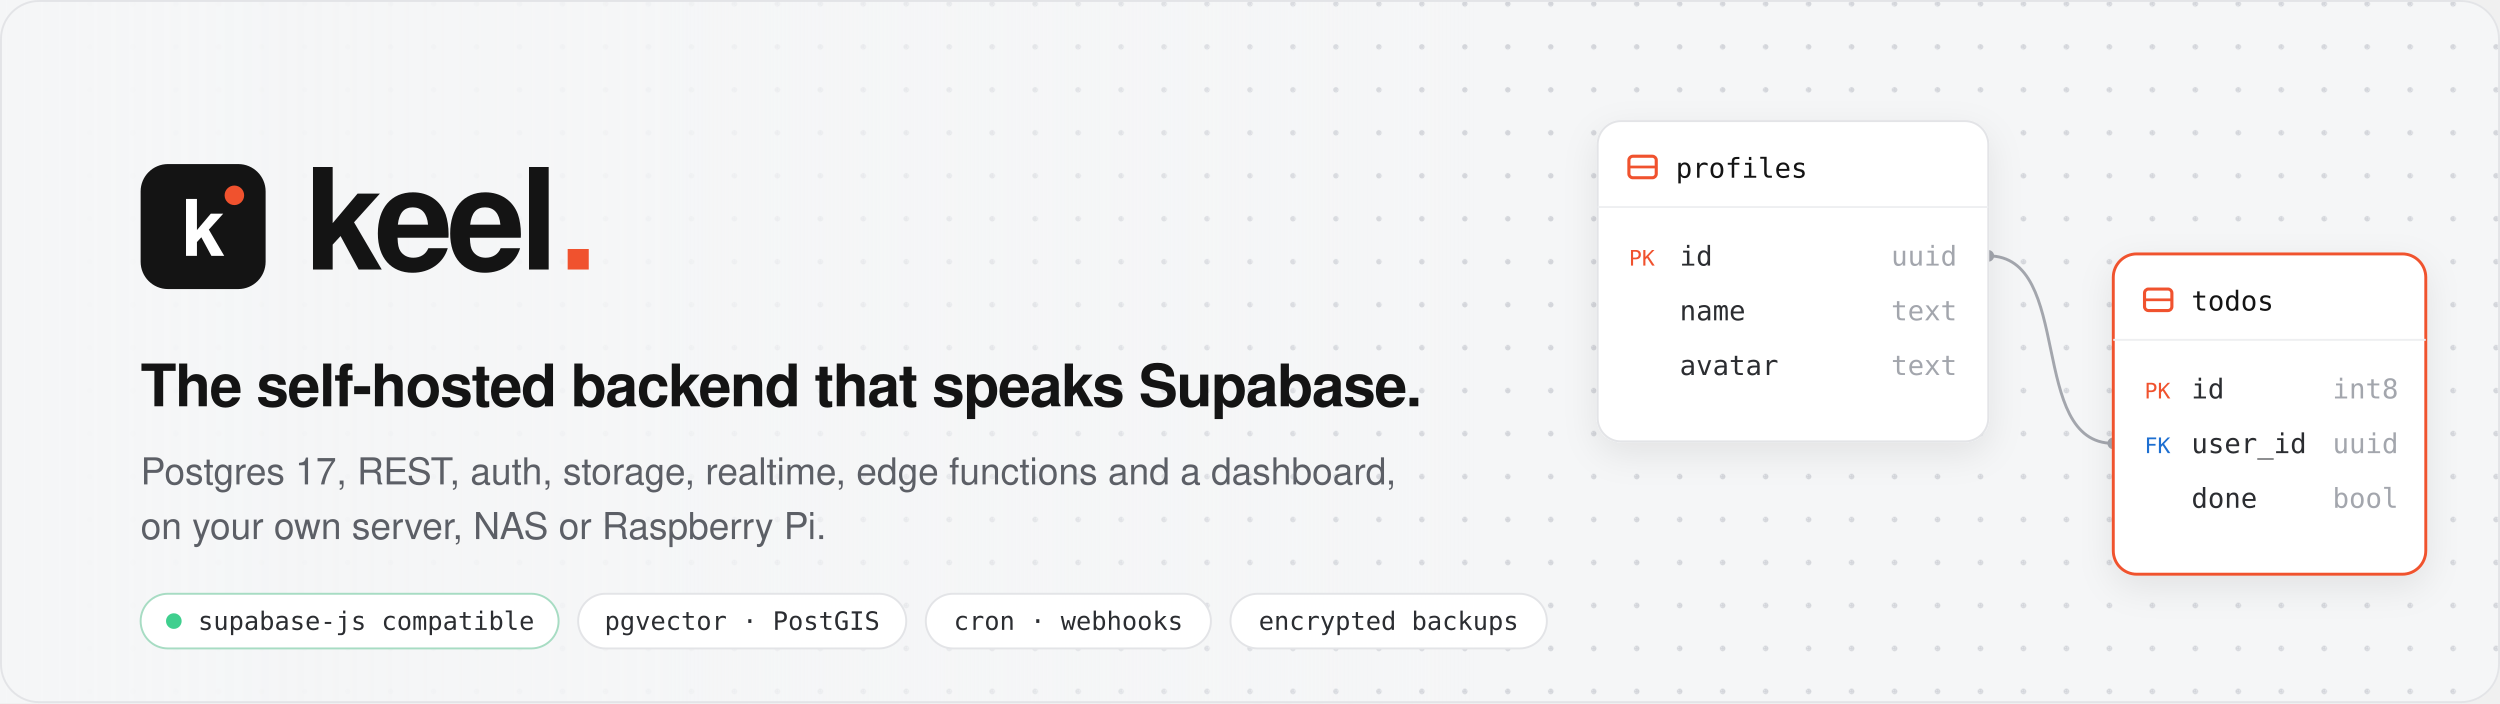
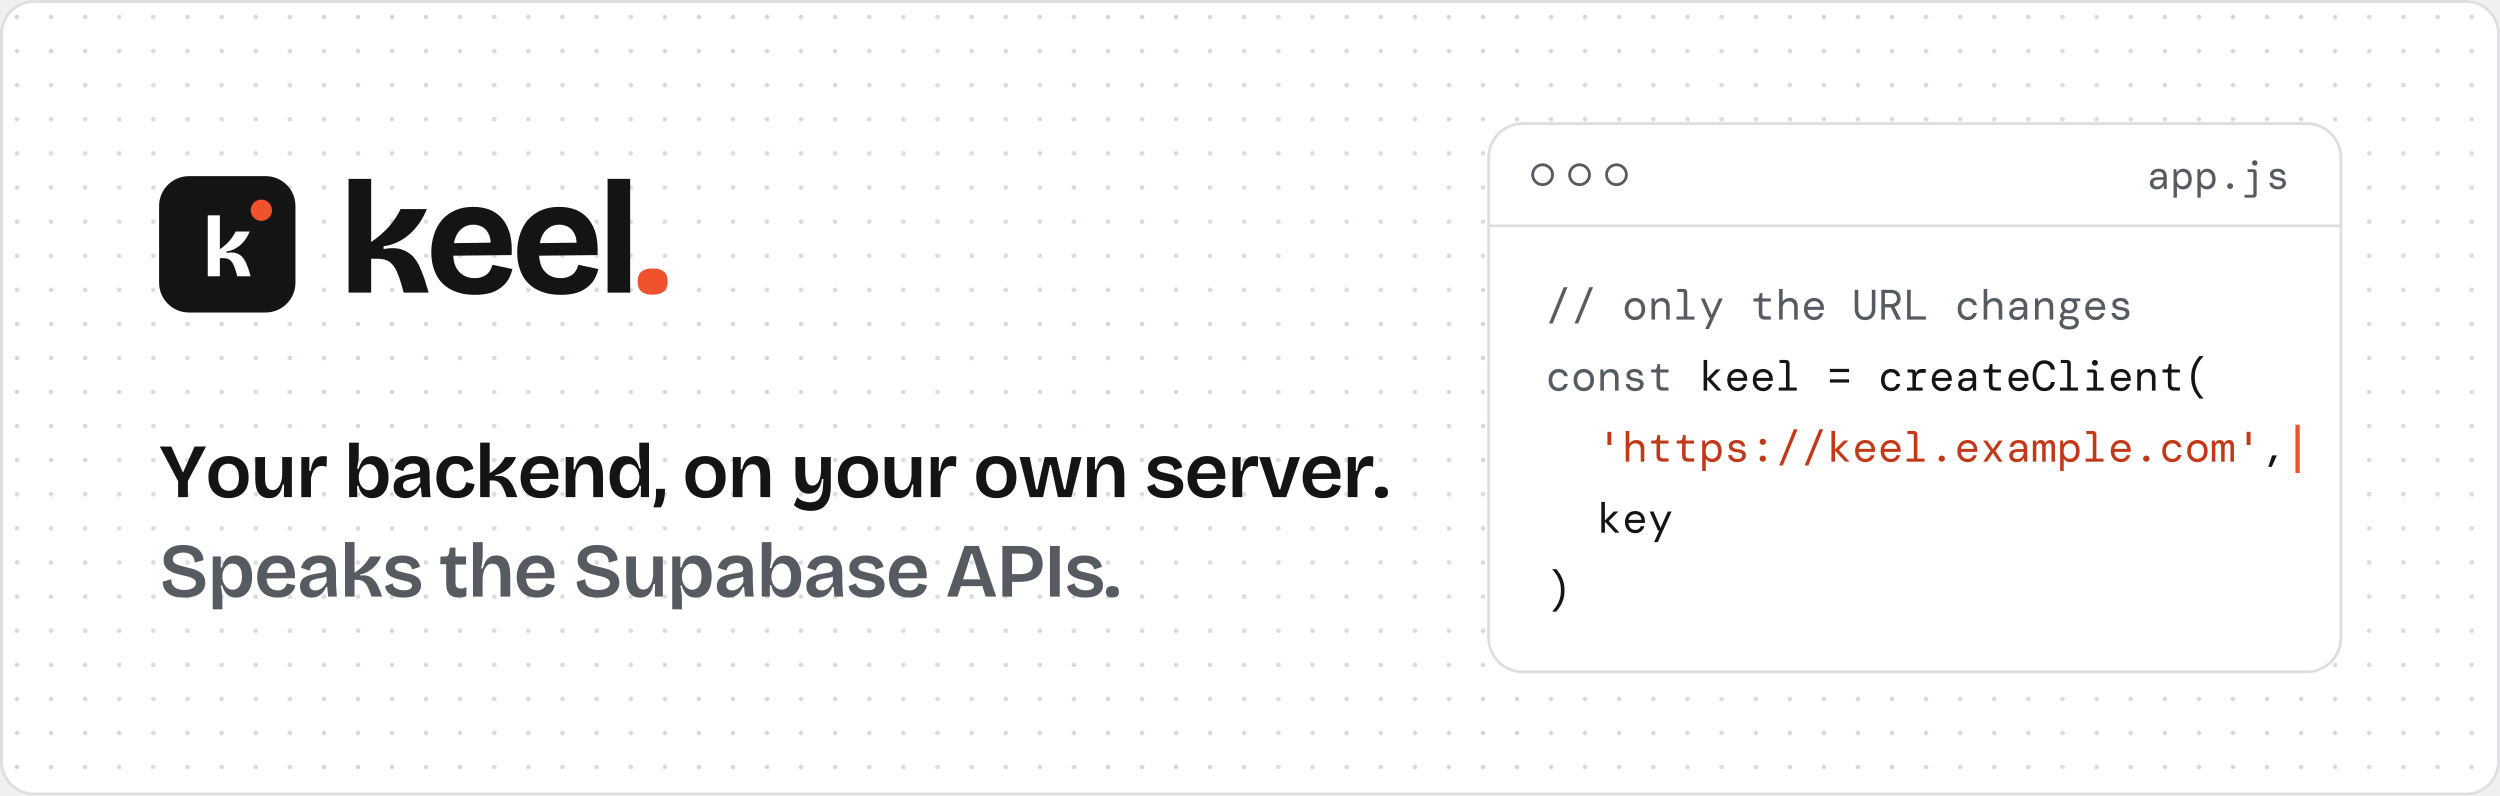
- <svg xmlns="http://www.w3.org/2000/svg" width="1280" height="360" viewBox="0 0 1280 360" role="img" aria-labelledby="t d">
+ <svg xmlns="http://www.w3.org/2000/svg" width="1760" height="560" viewBox="0 0 1760 560" role="img" aria-labelledby="t d">
+   <style>
+ .cover{transform-box:fill-box;transform-origin:100% 50%;transform:scaleX(0)}
+ .p{transform-box:fill-box;transform-origin:50% 50%;opacity:0}
+ @media (prefers-reduced-motion:no-preference){
+ .cover{animation:type 9s steps(27,end) infinite}
+ .c{animation:caret 9s steps(27,end) infinite,blink 1.1s step-end infinite}
+ .p{animation:pulse 3s ease-out infinite}
+ }
+ @keyframes type{0%,12%{transform:scaleX(1)}46%,90%{transform:scaleX(0)}100%{transform:scaleX(1)}}
+ @keyframes caret{0%,12%{transform:translateX(-486px)}46%,90%{transform:translateX(0)}100%{transform:translateX(-486px)}}
+ @keyframes blink{0%{opacity:1}50%{opacity:0}}
+ @keyframes pulse{0%{transform:scale(1);opacity:.8}70%,100%{transform:scale(2.6);opacity:0}}
+ </style>
  <defs>
-     <pattern id="dots" width="22" height="22" patternUnits="userSpaceOnUse">
-       <circle cx="2" cy="2" r="1.4" fill="#d3d5da" />
+     <pattern id="dg" width="24" height="24" patternUnits="userSpaceOnUse">
+       <circle cx="12" cy="12" r="1.6" fill="#D3D5DA" />
    </pattern>
-     <linearGradient id="fade" x1="0" x2="1" y1="0" y2="0">
-       <stop offset="0" stop-color="#f5f6f7" stop-opacity="1" />
-       <stop offset="0.45" stop-color="#f5f6f7" stop-opacity="0.85" />
-       <stop offset="1" stop-color="#f5f6f7" stop-opacity="0" />
-     </linearGradient>
-     <filter id="shadow" x="-10%" y="-10%" width="120%" height="140%">
-       <feDropShadow dx="0" dy="6" stdDeviation="9" flood-color="#141414" flood-opacity="0.08" />
-     </filter>
+     <clipPath id="r">
+       <rect width="1760" height="560" rx="24" />
+     </clipPath>
+     <path id="g0" d="M208 0L66 0L66-715L208-715L208-318Q239-339 268-364Q296-388 320-415Q343-442 362-470Q380-498 393-525L393-525L558-525Q543-487 519-449Q494-410 461-378Q427-345 383-322Q339-299 286-291L286-291L286-274Q353-286 397-272Q441-258 470-228Q498-197 515-158Q532-118 546-78L546-78L569 0L412 0L399-49Q385-98 368-135Q351-172 324-193Q296-213 248-213L248-213L208-213L208 0Z" />
+     <path id="g1" d="M310 14L310 14Q245 14 195-4Q144-22 109-56Q74-90 56-140Q37-190 37-253L37-253Q37-315 55-368Q72-420 106-459Q140-497 189-518Q238-539 300-539L300-539Q360-539 407-520Q454-500 486-461Q517-422 532-366Q546-309 542-236L542-236L175-232Q179-165 212-131L212-131Q249-91 310-91L310-91Q338-91 358-99Q377-106 390-118Q402-130 410-145Q417-160 422-175L422-175L547-148Q538-111 521-82Q503-52 474-31Q445-9 405 3Q364 14 310 14ZM179-311L179-311L410-314Q409-341 401-361L401-361Q387-395 361-411Q334-427 302-427L302-427Q264-427 235-407Q206-387 190-349L190-349Q183-331 179-311Z" />
+     <path id="g2" d="M208 0L66 0L66-715L208-715L208 0Z" />
+     <path id="g3" d="M116 13L116 13Q69 13 46-7Q22-27 22-69L22-69Q22-112 46-132Q69-152 116-152L116-152Q164-152 188-132Q211-112 211-69L211-69Q211 13 116 13Z" />
+     <path id="g4" d="M375 0L248 0L248-208L9-660L159-660L309-325L314-325L463-660L612-660L375-210L375 0Z" />
+     <path id="g5" d="M303 13L303 13Q226 13 167-19Q108-50 75-112Q41-173 41-263L41-263Q41-355 76-416Q110-476 169-506Q228-536 302-536L302-536Q379-536 438-505Q497-474 531-413Q565-351 565-260L565-260Q565-168 531-107Q497-46 438-17Q378 13 303 13ZM308-83L308-83Q350-83 379-103Q408-122 424-161Q439-200 439-254L439-254Q439-311 423-352Q406-392 376-414Q345-436 299-436L299-436Q259-436 229-417Q199-397 184-359Q168-321 168-265L168-265Q168-177 206-130Q243-83 308-83Z" />
+     <path id="g6" d="M244 13L244 13Q154 13 109-49Q63-110 63-235L63-235L63-523L190-523L190-249Q190-170 214-131Q238-92 288-92L288-92Q317-92 339-107Q361-121 377-148Q393-174 403-209Q412-244 414-286L414-286L414-523L540-523L540 0L436 0L438-165L420-165Q407-102 384-63Q360-24 326-6Q292 13 244 13Z" />
+     <path id="g7" d="M197 0L71 0L71-523L177-523L175-343L193-343Q202-407 221-450Q240-492 274-514Q308-535 358-535L358-535Q368-535 380-534Q391-533 405-529L405-529L400-396Q384-402 368-405Q351-407 337-407L337-407Q298-407 270-387Q241-367 224-331Q206-294 197-244L197-244L197 0Z" />
+     <path id="g9" d="M371 13L371 13Q321 13 285-7Q249-26 227-62Q204-98 194-148L194-148L176-148L177 0L71 0L71-710L197-710L197-541Q197-517 194-489Q191-461 186-432Q181-402 175-372L175-372L196-372Q209-420 231-457Q252-493 287-514Q322-535 373-535L373-535Q438-535 486-501Q533-466 559-405Q585-343 585-259L585-259Q585-177 560-116Q534-55 487-21Q439 13 371 13ZM331-91L331-91Q368-91 396-112Q424-133 439-171Q453-209 453-261L453-261Q453-311 439-349Q425-387 398-409Q371-431 332-431L332-431Q306-431 284-421Q262-410 246-393Q230-375 219-354Q208-333 203-311Q197-288 197-269L197-269L197-252Q197-227 205-199Q213-170 230-146Q247-122 272-107Q297-91 331-91Z" />
+     <path id="ga" d="M192 13L192 13Q149 13 115-4Q81-20 62-53Q42-86 42-135L42-135Q42-176 58-205Q73-234 104-253Q135-271 181-284Q227-296 289-305L289-305Q323-310 345-315Q366-320 376-331Q386-341 386-362L386-362Q386-393 365-416Q343-438 295-438L295-438Q266-438 240-428Q213-418 194-397Q175-375 168-340L168-340L55-375Q66-415 87-445Q108-474 139-495Q170-516 210-526Q250-536 298-536L298-536Q371-536 418-513Q465-489 488-440Q511-390 511-312L511-312L511-214Q511-180 513-144Q514-107 517-71Q519-34 523 0L523 0L410 0Q406-28 403-60Q400-92 398-125L398-125L382-125Q368-87 342-56Q316-24 279-6Q241 13 192 13ZM242-80L242-80Q262-80 283-87Q303-94 323-108Q343-122 360-143Q377-163 389-191L389-191L387-261Q379-257 369-254L369-254Q344-246 317-242Q289-238 262-233Q234-227 212-219Q190-210 177-195Q164-179 164-152L164-152Q164-118 186-99Q208-80 242-80Z" />
+     <path id="gb" d="M306 13L306 13Q238 13 189-7Q139-27 107-64Q74-100 58-149Q42-198 42-255L42-255Q42-316 59-367Q75-418 108-456Q141-494 190-515Q238-536 301-536L301-536Q364-536 411-515Q457-494 486-457Q515-419 525-369L525-369L407-332Q405-362 391-386Q377-409 353-422Q329-435 296-435L296-435Q264-435 241-423Q217-410 202-387Q186-364 178-332Q169-299 169-259L169-259Q169-204 184-165Q199-126 230-105Q261-83 307-83L307-83Q348-83 374-99Q399-114 413-139Q426-164 429-194L429-194L541-169Q535-128 518-95Q501-62 472-38Q442-13 401 0Q360 13 306 13Z" />
+     <path id="gc" d="M195 0L71 0L71-711L195-711L195-312Q229-333 260-359Q291-384 317-412Q343-440 363-469Q383-497 396-523L396-523L541-523Q525-484 499-446Q473-408 439-376Q404-344 361-321Q318-297 269-288L269-288L269-274Q331-283 373-268Q415-253 444-223Q473-193 493-154Q512-114 529-73L529-73L555 0L416 0L400-48Q381-98 361-137Q340-175 310-197Q279-218 231-218L231-218L195-218L195 0Z" />
+     <path id="gd" d="M307 13L307 13Q244 13 195-5Q145-23 111-58Q77-92 59-141Q41-190 41-252Q41-314 59-366Q76-418 109-456Q142-494 190-515Q237-536 298-536L298-536Q355-536 400-517Q445-498 476-461Q507-423 522-368Q537-312 532-239L532-239L163-236Q167-163 202-124L202-124Q240-81 307-81L307-81Q337-81 358-89Q378-96 392-109Q406-121 415-137Q423-153 428-171L428-171L538-146Q530-109 512-80Q494-51 466-30Q437-9 398 2Q359 13 307 13ZM167-309L167-309L417-312Q415-342 406-365L406-365Q391-401 363-419Q335-436 299-436L299-436Q258-436 227-415Q196-393 180-353L180-353Q172-333 167-309Z" />
+     <path id="ge" d="M197 0L71 0L71-523L176-523L173-363L191-363Q205-422 229-460Q252-498 289-517Q326-536 375-536L375-536Q464-536 511-473Q557-410 557-278L557-278L557 0L430 0L430-265Q430-350 405-390Q379-429 329-429L329-429Q287-429 258-403Q229-376 214-333Q198-289 197-237L197-237L197 0Z" />
+     <path id="gf" d="M258 13L258 13Q192 13 144-21Q95-55 69-117Q43-178 43-262L43-262Q43-341 67-403Q91-464 138-500Q184-535 253-535L253-535Q306-535 341-515Q375-494 397-458Q419-421 432-372L432-372L453-372Q447-403 442-434Q437-465 434-494Q430-522 430-545L430-545L430-710L557-710L557 0L450 0L452-148L433-148Q422-96 399-60Q376-24 342-6Q307 13 258 13ZM298-91L298-91Q331-91 356-107Q381-122 398-146Q414-170 423-199Q431-227 431-252L431-252L431-269Q431-288 426-310Q420-332 410-354Q399-375 383-393Q366-410 345-421Q323-431 297-431L297-431Q258-431 231-409Q204-387 190-349Q175-311 175-260Q175-209 190-171Q205-133 233-112Q260-91 298-91Z" />
+     <path id="gg" d="M102 133L3 133Q21 87 29 48Q36 9 38-29Q39-67 39-109L39-109L156-109Q156-46 149-1Q141 45 129 78Q116 110 102 133L102 133Z" />
+     <path id="gh" d="M265 179L265 179Q225 179 184 171Q143 163 108 147Q72 130 48 104L48 104L91 0Q120 33 166 50Q212 67 259 67L259 67Q314 67 350 45Q386 22 405-25Q424-72 426-142L426-142L433-237L412-237Q402-169 379-127Q356-84 322-65Q287-45 241-45L241-45Q184-45 145-74Q106-103 87-160Q67-217 67-301L67-301L67-523L194-523L194-330Q194-236 217-194Q240-151 287-151L287-151Q312-151 333-165Q354-178 369-204Q383-229 392-267Q400-305 401-354L401-354L401-523L528-523L528-137Q528-74 518-24Q507 27 486 65Q465 102 434 128Q402 154 360 167Q318 179 265 179Z" />
+     <path id="gi" d="M325 0L151 0L18-523L150-523L233-102L251-102L346-523L500-523L598-102L616-102L697-523L826-523L693 0L518 0L428-419L413-419L325 0Z" />
+     <path id="gj" d="M274 13L274 13Q221 13 179 3Q136-8 106-28Q76-47 58-75Q40-102 36-136L36-136L135-173Q137-147 155-127Q173-106 205-94Q237-82 282-82L282-82Q332-82 360-98Q387-113 387-142L387-142Q387-163 372-176Q357-188 329-197Q300-205 260-213L260-213Q223-221 186-232Q148-242 117-260Q85-277 66-306Q46-334 46-378L46-378Q46-426 72-461Q97-496 146-516Q194-536 263-536L263-536Q328-536 376-518Q423-500 453-467Q483-433 491-387L491-387L387-354Q384-382 368-402Q352-421 325-431Q298-441 262-441L262-441Q216-441 190-425Q164-409 164-382L164-382Q164-360 181-347Q197-334 227-326Q256-318 294-310L294-310Q334-302 372-292Q409-281 439-264Q469-247 487-220Q505-192 505-149L505-149Q505-97 477-61Q449-24 398-6Q346 13 274 13Z" />
+     <path id="gk" d="M366 0L192 0L13-522L153-522L274-101L289-101L410-522L546-522L366 0Z" />
+     <path id="gl" d="M106 12L106 12Q65 12 44-6Q23-24 23-62L23-62Q23-101 44-119Q65-137 106-137L106-137Q149-137 171-119Q192-101 192-62L192-62Q192 12 106 12Z" />
+     <path id="gm" d="M324 13L324 13Q259 13 208 1Q157-12 122-39Q86-65 67-104Q48-142 47-194L47-194L159-227Q158-179 179-148Q200-116 240-101Q279-86 330-86L330-86Q379-86 413-98Q446-110 463-131Q480-151 480-177L480-177Q480-206 459-224Q438-241 403-253Q367-264 322-274L322-274Q273-285 227-298Q180-311 142-333Q104-355 82-390Q59-424 59-477L59-477Q59-537 89-581Q119-624 177-649Q234-673 314-673L314-673Q393-673 452-650Q511-626 544-581Q577-536 579-475L579-475L464-443Q464-476 454-501Q443-525 423-542Q403-558 376-566Q348-574 313-574L313-574Q272-574 242-563Q211-552 195-533Q179-513 179-487L179-487Q179-455 203-436Q227-417 267-406Q306-394 353-383L353-383Q396-374 440-361Q483-348 520-327Q557-306 580-271Q602-235 602-181L602-181Q602-123 571-79Q540-35 478-11Q416 13 324 13Z" />
+     <path id="gn" d="M197 166L71 166L71-523L177-523L176-381L193-380Q203-430 226-465Q248-500 283-518Q318-536 366-536L366-536Q436-536 485-502Q534-467 560-405Q585-342 585-259L585-259Q585-181 562-120Q538-58 491-23Q443 13 373 13L373 13Q322 13 287-7Q252-27 230-62Q208-97 194-143L194-143L176-143Q182-116 187-88Q191-59 194-32Q197-4 197 21L197 21L197 166ZM332-90L332-90Q371-90 398-112Q425-133 439-172Q453-210 453-260L453-260Q453-312 439-350Q424-388 396-409Q368-430 330-430L330-430Q297-430 272-415Q247-400 230-376Q213-351 205-323Q197-295 197-268L197-268L197-251Q197-231 203-210Q208-188 219-167Q230-145 246-128Q262-110 284-100Q306-90 332-90Z" />
+     <path id="go" d="M254 12L254 12Q171 12 132-33Q93-77 93-171L93-171L93-422L16-422L18-522L69-522Q98-522 112-531Q126-540 129-563L129-563L141-639L214-639L214-523L352-523L352-418L214-418L214-176Q214-139 232-122Q249-105 284-105L284-105Q303-105 322-110Q340-114 356-125L356-125L356-5Q325 5 300 9Q274 12 254 12Z" />
+     <path id="gp" d="M197 0L71 0L71-710L198-710L198-547Q198-526 197-504Q195-482 192-459Q189-436 186-413Q182-390 178-367L178-367L199-367Q213-421 235-459Q257-496 292-516Q326-536 376-536L376-536Q467-536 512-473Q557-409 557-280L557-280L557 0L430 0L430-262Q430-348 405-389Q379-430 328-430L328-430Q286-430 258-405Q230-379 215-337Q200-295 197-242L197-242L197 0Z" />
+     <path id="gq" d="M159 0L22 0L250-660L435-660L663 0L525 0L482-136L202-136L159 0ZM230-225L455-225L350-559L336-559L230-225Z" />
+     <path id="gr" d="M204 0L78 0L78-660L327-660Q391-660 442-645Q493-630 529-601Q565-572 584-528Q603-483 603-425L603-425Q603-349 569-297Q534-245 467-219Q399-192 299-192L299-192L204-192L204 0ZM324-560L204-560L204-293L316-293Q396-293 436-325Q475-356 475-429L475-429Q475-494 438-527Q401-560 324-560L324-560Z" />
+     <path id="gs" d="M206 0L78 0L78-660L206-660L206 0Z" />
+     <path id="gt" d="M258 12L258 12Q199 12 160-9Q121-30 102-65Q83-99 83-140L83-140Q83-216 139-256Q194-295 287-295L287-295L423-295L423-305Q423-435 304-435L304-435Q256-435 224-414Q191-393 182-348L182-348L96-348Q101-398 130-434Q158-470 203-489Q248-508 304-508L304-508Q410-508 459-453Q507-397 507-305L507-305L507 0L435 0L428-77L421-77Q399-41 363-15Q326 12 258 12ZM273-62L273-62Q321-62 355-85Q388-108 406-146Q423-184 423-229L423-229L294-229Q226-229 199-206Q171-183 171-145L171-145Q171-106 197-84Q223-62 273-62Z" />
+     <path id="gu" d="M162 220L78 220L78-496L146-496L156-414L162-414Q181-454 223-481Q265-508 322-508L322-508Q382-508 431-478Q479-448 507-390Q535-331 535-247L535-247Q535-164 507-106Q478-48 429-18Q379 12 315 12L315 12Q258 12 219-13Q179-37 162-70L162-70L162 220ZM305-68L305-68Q368-68 409-113Q450-157 450-248L450-248Q450-339 409-384Q368-428 305-428L305-428Q242-428 201-384Q160-339 160-248L160-248Q160-157 201-113Q242-68 305-68Z" />
+     <path id="gv" d="M300 2L300 2Q269 2 247-19Q225-40 225-71L225-71Q225-101 247-122Q269-143 300-143L300-143Q331-143 353-122Q375-101 375-71L375-71Q375-40 353-19Q331 2 300 2Z" />
+     <path id="gw" d="M320-584L320-584Q291-584 271-604Q250-624 250-652L250-652Q250-681 271-701Q291-720 320-720L320-720Q350-720 370-701Q390-681 390-652L390-652Q390-624 370-604Q350-584 320-584ZM279 220L61 220L61 148L259 148Q284 148 284 122L284 122L284-399Q284-424 259-424L259-424L139-424L139-496L279-496Q368-496 368-407L368-407L368 131Q368 220 279 220L279 220Z" />
+     <path id="gx" d="M305 12L305 12Q210 12 152-33Q93-77 86-155L86-155L173-155Q179-114 214-88Q248-62 307-62L307-62Q363-62 391-86Q418-110 418-141L418-141Q418-183 385-199Q352-214 286-222L286-222Q207-231 155-265Q103-299 103-367L103-367Q103-428 154-468Q205-508 293-508L293-508Q380-508 430-469Q480-429 487-356L487-356L404-356Q401-392 370-414Q338-435 291-435L291-435Q242-435 215-417Q188-398 188-368L188-368Q188-338 219-319Q249-299 315-293L315-293Q367-287 410-273Q453-259 479-229Q504-199 504-145L504-145Q505-100 480-65Q454-29 409-9Q364 12 305 12Z" />
+     <path id="gy" d="M170 90L83 90L429-760L517-760L170 90Z" />
+     <path id="g10" d="M300 12L300 12Q230 12 176-20Q122-52 91-111Q60-169 60-248L60-248Q60-327 91-386Q122-444 176-476Q230-508 300-508L300-508Q370-508 424-476Q478-444 509-386Q540-327 540-248L540-248Q540-169 509-111Q478-52 424-20Q370 12 300 12ZM300-68L300-68Q343-68 378-87Q413-106 434-146Q454-186 454-248L454-248Q454-310 434-350Q413-390 378-409Q343-428 300-428L300-428Q258-428 223-409Q188-390 167-350Q146-310 146-248L146-248Q146-155 191-112Q236-68 300-68Z" />
+     <path id="g11" d="M172 0L88 0L88-496L158-496L167-421L172-421Q192-457 235-483Q278-508 334-508L334-508Q425-508 471-454Q516-400 516-298L516-298L516 0L432 0L432-288Q432-354 403-392Q374-429 313-429L313-429Q254-429 213-389Q172-348 172-272L172-272L172 0Z" />
+     <path id="g12" d="M497 0L75 0L75-72L244-72L244-623Q244-648 219-648L219-648L93-648L93-720L239-720Q282-720 305-697Q328-674 328-631L328-631L328-72L497-72L497 0Z" />
+     <path id="g13" d="M237 220L149 220L271-48L242-48L46-496L137-496L300-112L472-496L560-496L237 220Z" />
+     <path id="g14" d="M488 0L352 0Q284 0 245-33Q206-66 206-152L206-152L206-424L80-424L80-496L155-496Q206-496 214-546L214-546L228-623L290-623L290-496L488-496L488-424L290-424L290-152Q290-110 310-93Q329-76 377-76L377-76L488-76L488 0Z" />
+     <path id="g15" d="M167 0L83 0L83-720L167-720L167-421Q187-459 233-484Q279-508 334-508L334-508Q425-508 473-453Q520-398 520-299L520-299L520 0L436 0L436-288Q436-355 404-392Q371-429 313-429L313-429Q273-429 240-411Q207-393 187-358Q167-323 167-272L167-272L167 0Z" />
+     <path id="g16" d="M305 12L305 12Q235 12 182-21Q128-53 97-112Q66-170 66-248L66-248Q66-326 97-385Q127-443 181-476Q235-508 307-508L307-508Q379-508 430-476Q481-443 508-390Q535-337 535-276L535-276Q535-265 535-254Q534-243 534-229L534-229L149-229Q152-174 175-138Q197-101 232-83Q266-65 305-65L305-65Q360-65 391-88Q422-111 438-152L438-152L521-152Q504-83 450-36Q396 12 305 12ZM305-433L305-433Q247-433 204-398Q160-363 150-300L150-300L452-300Q448-362 408-398Q367-433 305-433Z" />
+     <path id="g17" d="M299 12L299 12Q229 12 175-17Q120-46 89-106Q57-165 57-255L57-255L57-700L141-700L141-252Q141-162 185-113Q229-64 301-64L301-64Q373-64 416-113Q459-162 459-252L459-252L459-700L543-700L543-255Q543-165 511-106Q479-46 424-17Q369 12 299 12Z" />
+     <path id="g18" d="M166 0L82 0L82-700L297-700Q378-700 431-673Q483-646 509-600Q535-553 535-494L535-494Q535-425 500-373Q464-320 391-299L391-299L543 0L443 0L302-287L297-287L166-287L166 0ZM166-624L166-364L294-364Q374-364 412-401Q449-437 449-494L449-494Q449-554 413-589Q376-624 293-624L293-624L166-624Z" />
+     <path id="g19" d="M526 0L87 0L87-700L171-700L171-76L526-76L526 0Z" />
+     <path id="g1a" d="M308 12L308 12Q241 12 189-19Q136-50 105-109Q74-167 74-248L74-248Q74-329 105-388Q136-446 190-477Q243-508 308-508L308-508Q400-508 455-462Q510-416 525-339L525-339L439-339Q427-380 393-405Q359-429 307-429L307-429Q269-429 235-409Q201-389 180-349Q159-309 159-248L159-248Q159-187 180-147Q201-106 235-86Q269-66 307-66L307-66Q362-66 395-91Q427-116 439-157L439-157L525-157Q506-78 451-33Q395 12 308 12Z" />
+     <path id="g1b" d="M291-146L291-146Q239-146 198-165L198-165L164-124Q153-109 159-95Q164-80 187-80L187-80L318-80Q407-80 462-46Q517-11 517 64L517 64Q517 109 494 147Q471 185 422 209Q372 232 292 232L292 232Q188 232 125 193Q62 154 62 74L62 74Q62 45 77 21Q91-4 113-23L113-23Q84-41 78-77Q71-113 99-148L99-148L144-204Q96-254 96-327L96-327Q96-375 119-417Q142-458 186-483Q229-508 291-508L291-508Q331-508 365-496L365-496L551-496L551-433L458-430L458-423Q484-380 484-327L484-327Q484-279 462-238Q439-196 396-171Q352-146 291-146ZM291-218L291-218Q340-218 372-247Q403-276 403-327L403-327Q403-378 372-407Q340-435 291-435L291-435Q241-435 209-407Q177-378 177-327L177-327Q177-276 209-247Q241-218 291-218ZM145 71L145 71Q145 115 186 137Q227 159 292 159L292 159Q355 159 395 134Q434 109 434 67L434 67Q434 34 406 12Q378-11 303-11L303-11L190-11Q145 22 145 71Z" />
+     <path id="g1c" d="M195 0L111 0L111-720L195-720L195-286L402-496L509-496L288-275L288-269L536 0L432 0L195-258L195 0Z" />
+     <path id="g1d" d="M525-435L75-435L75-511L525-511L525-435ZM525-189L75-189L75-265L525-265L525-189Z" />
+     <path id="g1e" d="M451 0L84 0L84-72L211-72L211-399Q211-424 187-424L187-424L97-424L97-496L218-496Q251-496 271-478Q291-460 291-425L291-425L291-404L295-404Q307-454 341-481Q374-508 434-508L434-508L525-508L525-419L422-419Q361-419 328-379Q295-338 295-275L295-275L295-72L451-72L451 0Z" />
+     <path id="g1f" d="M305 12L305 12Q220 12 159-33Q97-78 65-159Q32-240 32-350L32-350Q32-459 65-541Q97-622 159-667Q220-712 305-712L305-712Q413-712 479-653Q545-593 556-494L556-494L463-494Q453-553 413-593Q373-633 305-633L305-633Q218-633 168-558Q118-482 118-350L118-350Q118-217 168-142Q218-67 305-67L305-67Q376-67 415-105Q453-143 463-203L463-203L556-203Q540-103 477-46Q413 12 305 12Z" />
+     <path id="g1g" d="M294-584L294-584Q264-584 244-604Q224-624 224-652L224-652Q224-681 244-701Q264-720 294-720L294-720Q323-720 344-701Q364-681 364-652L364-652Q364-624 344-604Q323-584 294-584ZM500 0L100 0L100-72L258-72L258-399Q258-424 233-424L233-424L117-424L117-496L253-496Q342-496 342-407L342-407L342-72L500-72L500 0Z" />
+     <path id="g1h" d="M437 185L348 185Q296 127 252 56Q207-16 180-107Q153-197 153-313L153-313Q153-429 180-520Q207-610 252-682Q296-753 348-811L348-811L437-811L437-802Q377-737 332-664Q287-590 262-504Q237-418 237-313L237-313Q237-208 262-122Q287-36 332 38Q377 111 437 176L437 176L437 185Z" />
+     <path id="g1i" d="M346-391L254-391L254-700L346-700L346-391Z" />
+     <path id="g1j" d="M300 2L300 2Q269 2 247-19Q225-40 225-71L225-71Q225-101 247-122Q269-143 300-143L300-143Q331-143 353-122Q375-101 375-71L375-71Q375-40 353-19Q331 2 300 2ZM300-393L300-393Q269-393 247-414Q225-435 225-466L225-466Q225-496 247-517Q269-538 300-538L300-538Q331-538 353-517Q375-496 375-466L375-466Q375-435 353-414Q331-393 300-393Z" />
+     <path id="g1k" d="M165 0L73 0L242-248L69-496L162-496L300-296L438-496L531-496L358-248L527 0L434 0L300-201L165 0Z" />
+     <path id="g1l" d="M120 0L37 0L37-496L106-496L115-438L120-438Q133-468 160-488Q186-508 224-508L224-508Q262-508 289-490Q315-471 327-438L327-438L331-438Q344-468 373-488Q402-508 443-508L443-508Q500-508 529-470Q557-431 557-367L557-367L557 0L475 0L475-354Q475-390 461-411Q446-432 414-432L414-432Q381-432 360-407Q339-382 339-336L339-336L339 0L256 0L256-354Q256-390 242-411Q228-432 196-432L196-432Q163-432 142-407Q120-382 120-336L120-336L120 0Z" />
+     <path id="g1m" d="M244 122L164 122L252-147L363-147L244 122Z" />
+     <path id="g1n" d="M252 185L163 185L163 176Q223 111 268 38Q313-36 338-122Q363-208 363-313L363-313Q363-418 338-504Q313-590 268-664Q223-737 163-802L163-802L163-811L252-811Q304-753 349-682Q393-610 420-520Q447-429 447-313L447-313Q447-197 420-107Q393-16 349 56Q304 127 252 185L252 185Z" />
  </defs>
-   <rect width="1280" height="360" rx="20" fill="#f5f6f7" />
-   <rect width="1280" height="360" rx="20" fill="url(#dots)" />
-   <rect width="760" height="360" fill="url(#fade)" />
-   <rect x="0.5" y="0.5" width="1279" height="359" rx="19.5" fill="none" stroke="#e3e4e7" />
-   <g font-family="'Bricolage Grotesque', 'Segoe UI', system-ui, -apple-system, Helvetica, Arial, sans-serif">
-     <g transform="translate(72 84)">
-       <rect width="64" height="64" rx="14" fill="#141414" />
-       <circle cx="48" cy="16" r="5" fill="#f0522e" />
-       <text x="32" y="47" text-anchor="middle" font-size="40" font-weight="700" fill="#ffffff">k</text>
+   <g clip-path="url(#r)">
+     <rect width="1760" height="560" fill="#FFFFFF" />
+     <rect width="1760" height="560" fill="url(#dg)" />
+   </g>
+   <rect x="1" y="1" width="1758" height="558" rx="23" fill="none" stroke="#DCDEE2" stroke-width="2" />
+   <g transform="translate(112 124) scale(1.5)">
+     <rect width="64" height="64" rx="14" fill="#141414" />
+     <circle class="p" cx="48" cy="16" r="5" fill="none" stroke="#F0522E" stroke-width="2" />
+     <circle cx="48" cy="16" r="5" fill="#F0522E" />
+     <g fill="#FFFFFF" transform="translate(20.2 47) scale(0.04)">
+       <use href="#g0" x="0" />
    </g>
-     <text x="156" y="138" font-size="72" font-weight="700" letter-spacing="-3" fill="#141414">keel<tspan fill="#f0522e">.</tspan>
-     </text>
-     <text x="72" y="208" font-size="30" font-weight="600" letter-spacing="-0.6" fill="#141414">The self-hosted backend that speaks Supabase.</text>
-     <text x="72" y="248" font-size="19" fill="#5c5f66">Postgres 17, REST, auth, storage, realtime, edge functions and a dashboard,</text>
-     <text x="72" y="276" font-size="19" fill="#5c5f66">on your own server, NAS or Raspberry Pi.</text>
-   </g>
-   <g font-family="'DM Mono', ui-monospace, SFMono-Regular, Menlo, Consolas, monospace" font-size="13">
-     <rect x="72" y="304" width="214" height="28" rx="14" fill="#ffffff" stroke="#a7dcc3" />
-     <circle cx="89" cy="318" r="4" fill="#3fcf8e" />
-     <text x="187.5" y="322.5" text-anchor="middle" fill="#2b2d31">supabase-js compatible</text>
-     <rect x="296" y="304" width="168" height="28" rx="14" fill="#ffffff" stroke="#e3e4e7" />
-     <text x="380" y="322.5" text-anchor="middle" fill="#2b2d31">pgvector · PostGIS</text>
-     <rect x="474" y="304" width="146" height="28" rx="14" fill="#ffffff" stroke="#e3e4e7" />
-     <text x="547" y="322.5" text-anchor="middle" fill="#2b2d31">cron · webhooks</text>
-     <rect x="630" y="304" width="162" height="28" rx="14" fill="#ffffff" stroke="#e3e4e7" />
-     <text x="711" y="322.5" text-anchor="middle" fill="#2b2d31">encrypted backups</text>
-   </g>
-   <g font-family="'DM Mono', ui-monospace, SFMono-Regular, Menlo, Consolas, monospace" font-size="14">
-     <path d="M1018 131 C 1062 131, 1038 227, 1082 227" fill="none" stroke="#a3a6ad" stroke-width="1.5" />
-     <circle cx="1018" cy="131" r="3" fill="#a3a6ad" />
-     <circle cx="1082" cy="227" r="3" fill="#a3a6ad" />
-     <g filter="url(#shadow)">
-       <rect x="818" y="62" width="200" height="164" rx="12" fill="#ffffff" stroke="#e3e4e7" />
-     </g>
-     <rect x="834" y="80" width="14" height="11" rx="2" fill="none" stroke="#f0522e" stroke-width="1.6" />
-     <line x1="834" y1="85.5" x2="848" y2="85.5" stroke="#f0522e" stroke-width="1.4" />
-     <text x="858" y="91" font-weight="500" fill="#141414">profiles</text>
-     <line x1="818" y1="106" x2="1018" y2="106" stroke="#eeeff1" />
-     <text x="834" y="136" font-size="11" fill="#f0522e">PK</text>
-     <text x="860" y="136" fill="#2b2d31">id</text>
-     <text x="1002" y="136" text-anchor="end" fill="#a3a6ad">uuid</text>
-     <text x="860" y="164" fill="#2b2d31">name</text>
-     <text x="1002" y="164" text-anchor="end" fill="#a3a6ad">text</text>
-     <text x="860" y="192" fill="#2b2d31">avatar</text>
-     <text x="1002" y="192" text-anchor="end" fill="#a3a6ad">text</text>
-     <g filter="url(#shadow)">
-       <rect x="1082" y="130" width="160" height="164" rx="12" fill="#ffffff" stroke="#f0522e" stroke-width="1.5" />
-     </g>
-     <rect x="1098" y="148" width="14" height="11" rx="2" fill="none" stroke="#f0522e" stroke-width="1.6" />
-     <line x1="1098" y1="153.5" x2="1112" y2="153.5" stroke="#f0522e" stroke-width="1.4" />
-     <text x="1122" y="159" font-weight="500" fill="#141414">todos</text>
-     <line x1="1082" y1="174" x2="1242" y2="174" stroke="#eeeff1" />
-     <text x="1098" y="204" font-size="11" fill="#f0522e">PK</text>
-     <text x="1122" y="204" fill="#2b2d31">id</text>
-     <text x="1228" y="204" text-anchor="end" fill="#a3a6ad">int8</text>
-     <text x="1098" y="232" font-size="11" fill="#1d6fd1">FK</text>
-     <text x="1122" y="232" fill="#2b2d31">user_id</text>
-     <text x="1228" y="232" text-anchor="end" fill="#a3a6ad">uuid</text>
-     <text x="1122" y="260" fill="#2b2d31">done</text>
-     <text x="1228" y="260" text-anchor="end" fill="#a3a6ad">bool</text>
+   </g>
+   <g fill="#141414" transform="translate(238 206) scale(0.112)">
+     <use href="#g0" x="0" />
+     <use href="#g1" x="549" />
+     <use href="#g1" x="1089" />
+     <use href="#g2" x="1628" />
+   </g>
+   <g fill="#F0522E" transform="translate(446.4 206) scale(0.112)">
+     <use href="#g3" x="0" />
+   </g>
+   <g fill="#141414" transform="translate(112 350) scale(0.054)">
+     <use href="#g4" x="0" />
+     <use href="#g5" x="602" />
+     <use href="#g6" x="1191" />
+     <use href="#g7" x="1783" />
+     <use href="#g9" x="2406" />
+     <use href="#ga" x="3016" />
+     <use href="#gb" x="3573" />
+     <use href="#gc" x="4115" />
+     <use href="#gd" x="4672" />
+     <use href="#ge" x="5230" />
+     <use href="#gf" x="5830" />
+     <use href="#gg" x="6440" />
+     <use href="#g5" x="6821" />
+     <use href="#ge" x="7409" />
+     <use href="#gh" x="8229" />
+     <use href="#g5" x="8808" />
+     <use href="#g6" x="9396" />
+     <use href="#g7" x="9989" />
+     <use href="#g5" x="10612" />
+     <use href="#gi" x="11200" />
+     <use href="#ge" x="12027" />
+     <use href="#gj" x="12847" />
+     <use href="#gd" x="13367" />
+     <use href="#g7" x="13924" />
+     <use href="#gk" x="14328" />
+     <use href="#gd" x="14868" />
+     <use href="#g7" x="15426" />
+     <use href="#gl" x="15829" />
+   </g>
+   <g fill="#565A61" transform="translate(112 420) scale(0.054)">
+     <use href="#gm" x="0" />
+     <use href="#gn" x="628" />
+     <use href="#gd" x="1238" />
+     <use href="#ga" x="1795" />
+     <use href="#gc" x="2353" />
+     <use href="#gj" x="2910" />
+     <use href="#go" x="3650" />
+     <use href="#gp" x="4021" />
+     <use href="#gd" x="4621" />
+     <use href="#gm" x="5398" />
+     <use href="#g6" x="6027" />
+     <use href="#gn" x="6619" />
+     <use href="#ga" x="7229" />
+     <use href="#g9" x="7786" />
+     <use href="#ga" x="8396" />
+     <use href="#gj" x="8953" />
+     <use href="#gd" x="9474" />
+     <use href="#gq" x="10251" />
+     <use href="#gr" x="10916" />
+     <use href="#gs" x="11536" />
+     <use href="#gj" x="11801" />
+     <use href="#gl" x="12322" />
+   </g>
+   <rect x="1048" y="87" width="600" height="386" rx="24" fill="#FFFFFF" stroke="#DCDEE2" stroke-width="2" />
+   <line x1="1048" y1="159" x2="1648" y2="159" stroke="#DCDEE2" stroke-width="2" />
+   <circle cx="1086" cy="123" r="7" fill="none" stroke="#565A61" stroke-width="2" />
+   <circle cx="1112" cy="123" r="7" fill="none" stroke="#565A61" stroke-width="2" />
+   <circle cx="1138" cy="123" r="7" fill="none" stroke="#565A61" stroke-width="2" />
+   <g fill="#565A61" transform="translate(1511.2 133) scale(0.028)">
+     <use href="#gt" x="0" />
+     <use href="#gu" x="600" />
+     <use href="#gu" x="1200" />
+     <use href="#gv" x="1800" />
+     <use href="#gw" x="2400" />
+     <use href="#gx" x="3000" />
+   </g>
+   <g fill="#565A61" transform="translate(1088 225) scale(0.03)">
+     <use href="#gy" x="0" />
+     <use href="#gy" x="600" />
+     <use href="#g10" x="1800" />
+     <use href="#g11" x="2400" />
+     <use href="#g12" x="3000" />
+     <use href="#g13" x="3600" />
+     <use href="#g14" x="4800" />
+     <use href="#g15" x="5400" />
+     <use href="#g16" x="6000" />
+     <use href="#g17" x="7200" />
+     <use href="#g18" x="7800" />
+     <use href="#g19" x="8400" />
+     <use href="#g1a" x="9600" />
+     <use href="#g15" x="10200" />
+     <use href="#gt" x="10800" />
+     <use href="#g11" x="11400" />
+     <use href="#g1b" x="12000" />
+     <use href="#g16" x="12600" />
+     <use href="#gx" x="13200" />
+   </g>
+   <g fill="#565A61" transform="translate(1088 275) scale(0.03)">
+     <use href="#g1a" x="0" />
+     <use href="#g10" x="600" />
+     <use href="#g11" x="1200" />
+     <use href="#gx" x="1800" />
+     <use href="#g14" x="2400" />
+   </g>
+   <g fill="#141414" transform="translate(1196 275) scale(0.03)">
+     <use href="#g1c" x="0" />
+     <use href="#g16" x="600" />
+     <use href="#g16" x="1200" />
+     <use href="#g12" x="1800" />
+     <use href="#g1d" x="3000" />
+     <use href="#g1a" x="4200" />
+     <use href="#g1e" x="4800" />
+     <use href="#g16" x="5400" />
+     <use href="#gt" x="6000" />
+     <use href="#g14" x="6600" />
+     <use href="#g16" x="7200" />
+     <use href="#g1f" x="7800" />
+     <use href="#g12" x="8400" />
+     <use href="#g1g" x="9000" />
+     <use href="#g16" x="9600" />
+     <use href="#g11" x="10200" />
+     <use href="#g14" x="10800" />
+     <use href="#g1h" x="11400" />
+   </g>
+   <g fill="#C2391A" transform="translate(1124 325) scale(0.03)">
+     <use href="#g1i" x="0" />
+     <use href="#g15" x="600" />
+     <use href="#g14" x="1200" />
+     <use href="#g14" x="1800" />
+     <use href="#gu" x="2400" />
+     <use href="#gx" x="3000" />
+     <use href="#g1j" x="3600" />
+     <use href="#gy" x="4200" />
+     <use href="#gy" x="4800" />
+     <use href="#g1c" x="5400" />
+     <use href="#g16" x="6000" />
+     <use href="#g16" x="6600" />
+     <use href="#g12" x="7200" />
+     <use href="#gv" x="7800" />
+     <use href="#g16" x="8400" />
+     <use href="#g1k" x="9000" />
+     <use href="#gt" x="9600" />
+     <use href="#g1l" x="10200" />
+     <use href="#gu" x="10800" />
+     <use href="#g12" x="11400" />
+     <use href="#g16" x="12000" />
+     <use href="#gv" x="12600" />
+     <use href="#g1a" x="13200" />
+     <use href="#g10" x="13800" />
+     <use href="#g1l" x="14400" />
+     <use href="#g1i" x="15000" />
+   </g>
+   <g fill="#141414" transform="translate(1592 325) scale(0.03)">
+     <use href="#g1m" x="0" />
+   </g>
+   <rect class="cover" x="1124" y="290" width="486" height="52" fill="#FFFFFF" />
+   <rect class="c" x="1616" y="299" width="3" height="34" fill="#F0522E" />
+   <g fill="#141414" transform="translate(1124 375) scale(0.03)">
+     <use href="#g1c" x="0" />
+     <use href="#g16" x="600" />
+     <use href="#g13" x="1200" />
+   </g>
+   <g fill="#141414" transform="translate(1088 425) scale(0.03)">
+     <use href="#g1n" x="0" />
  </g>
</svg>
